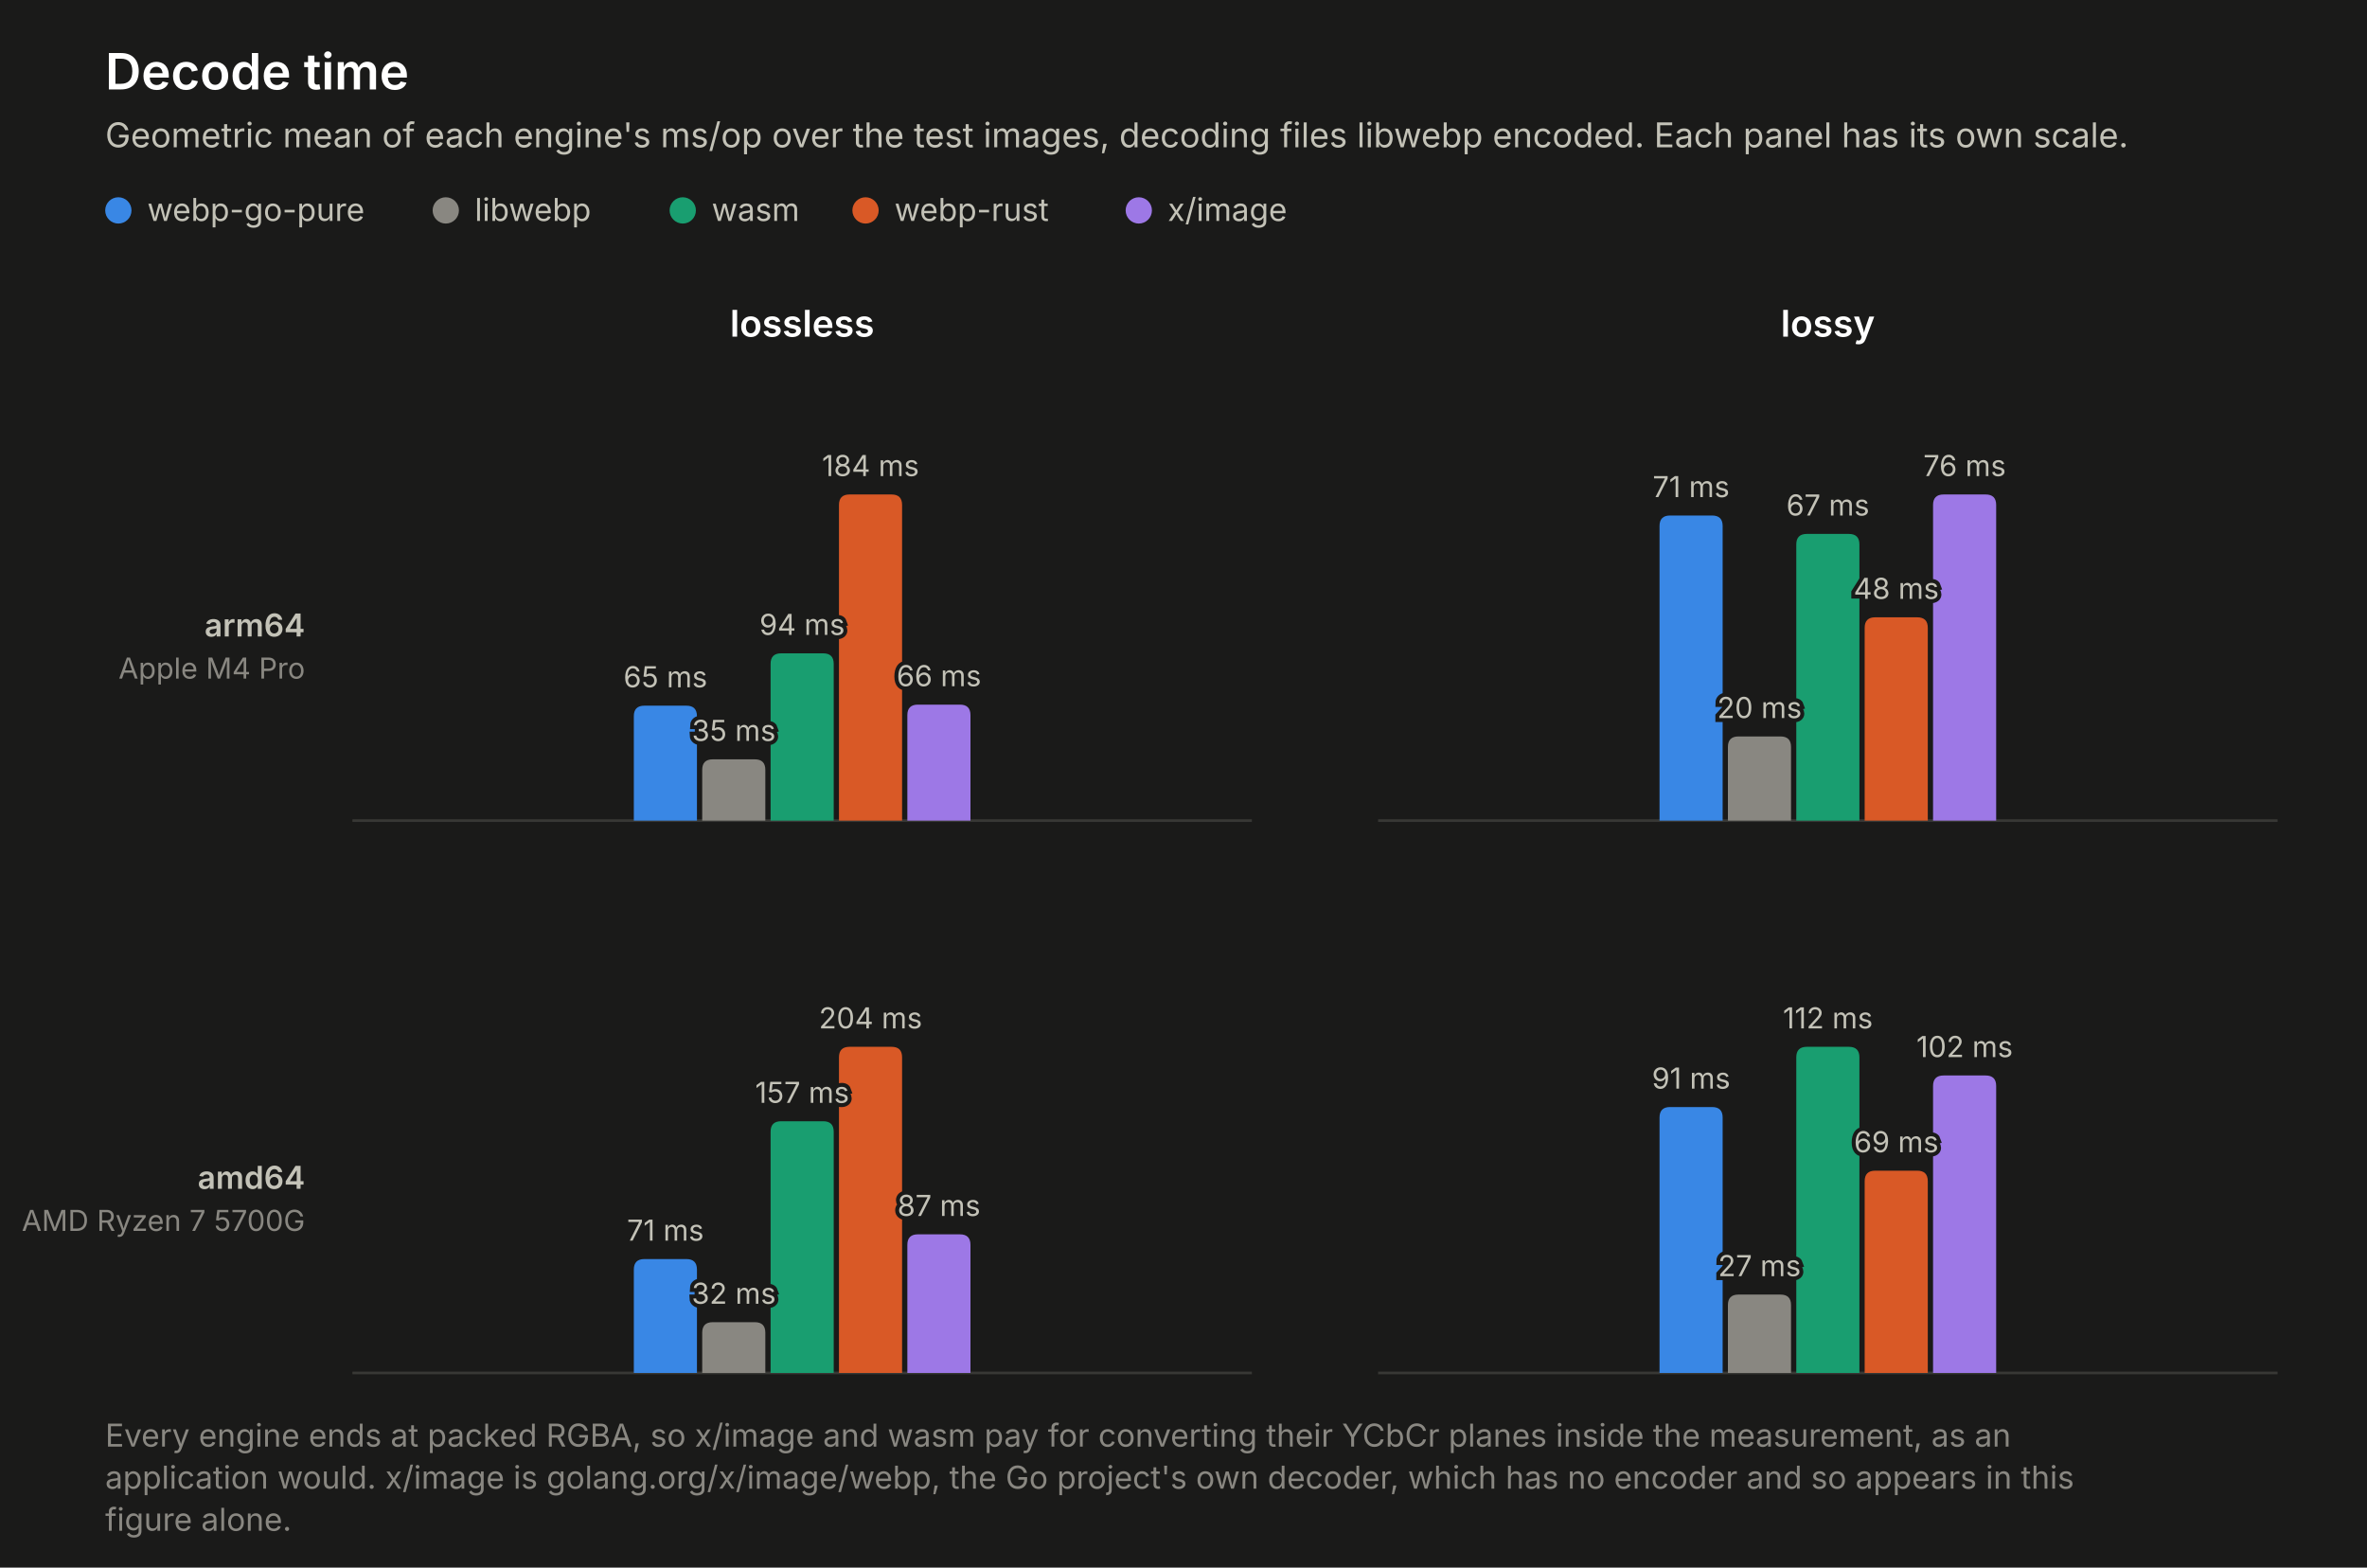
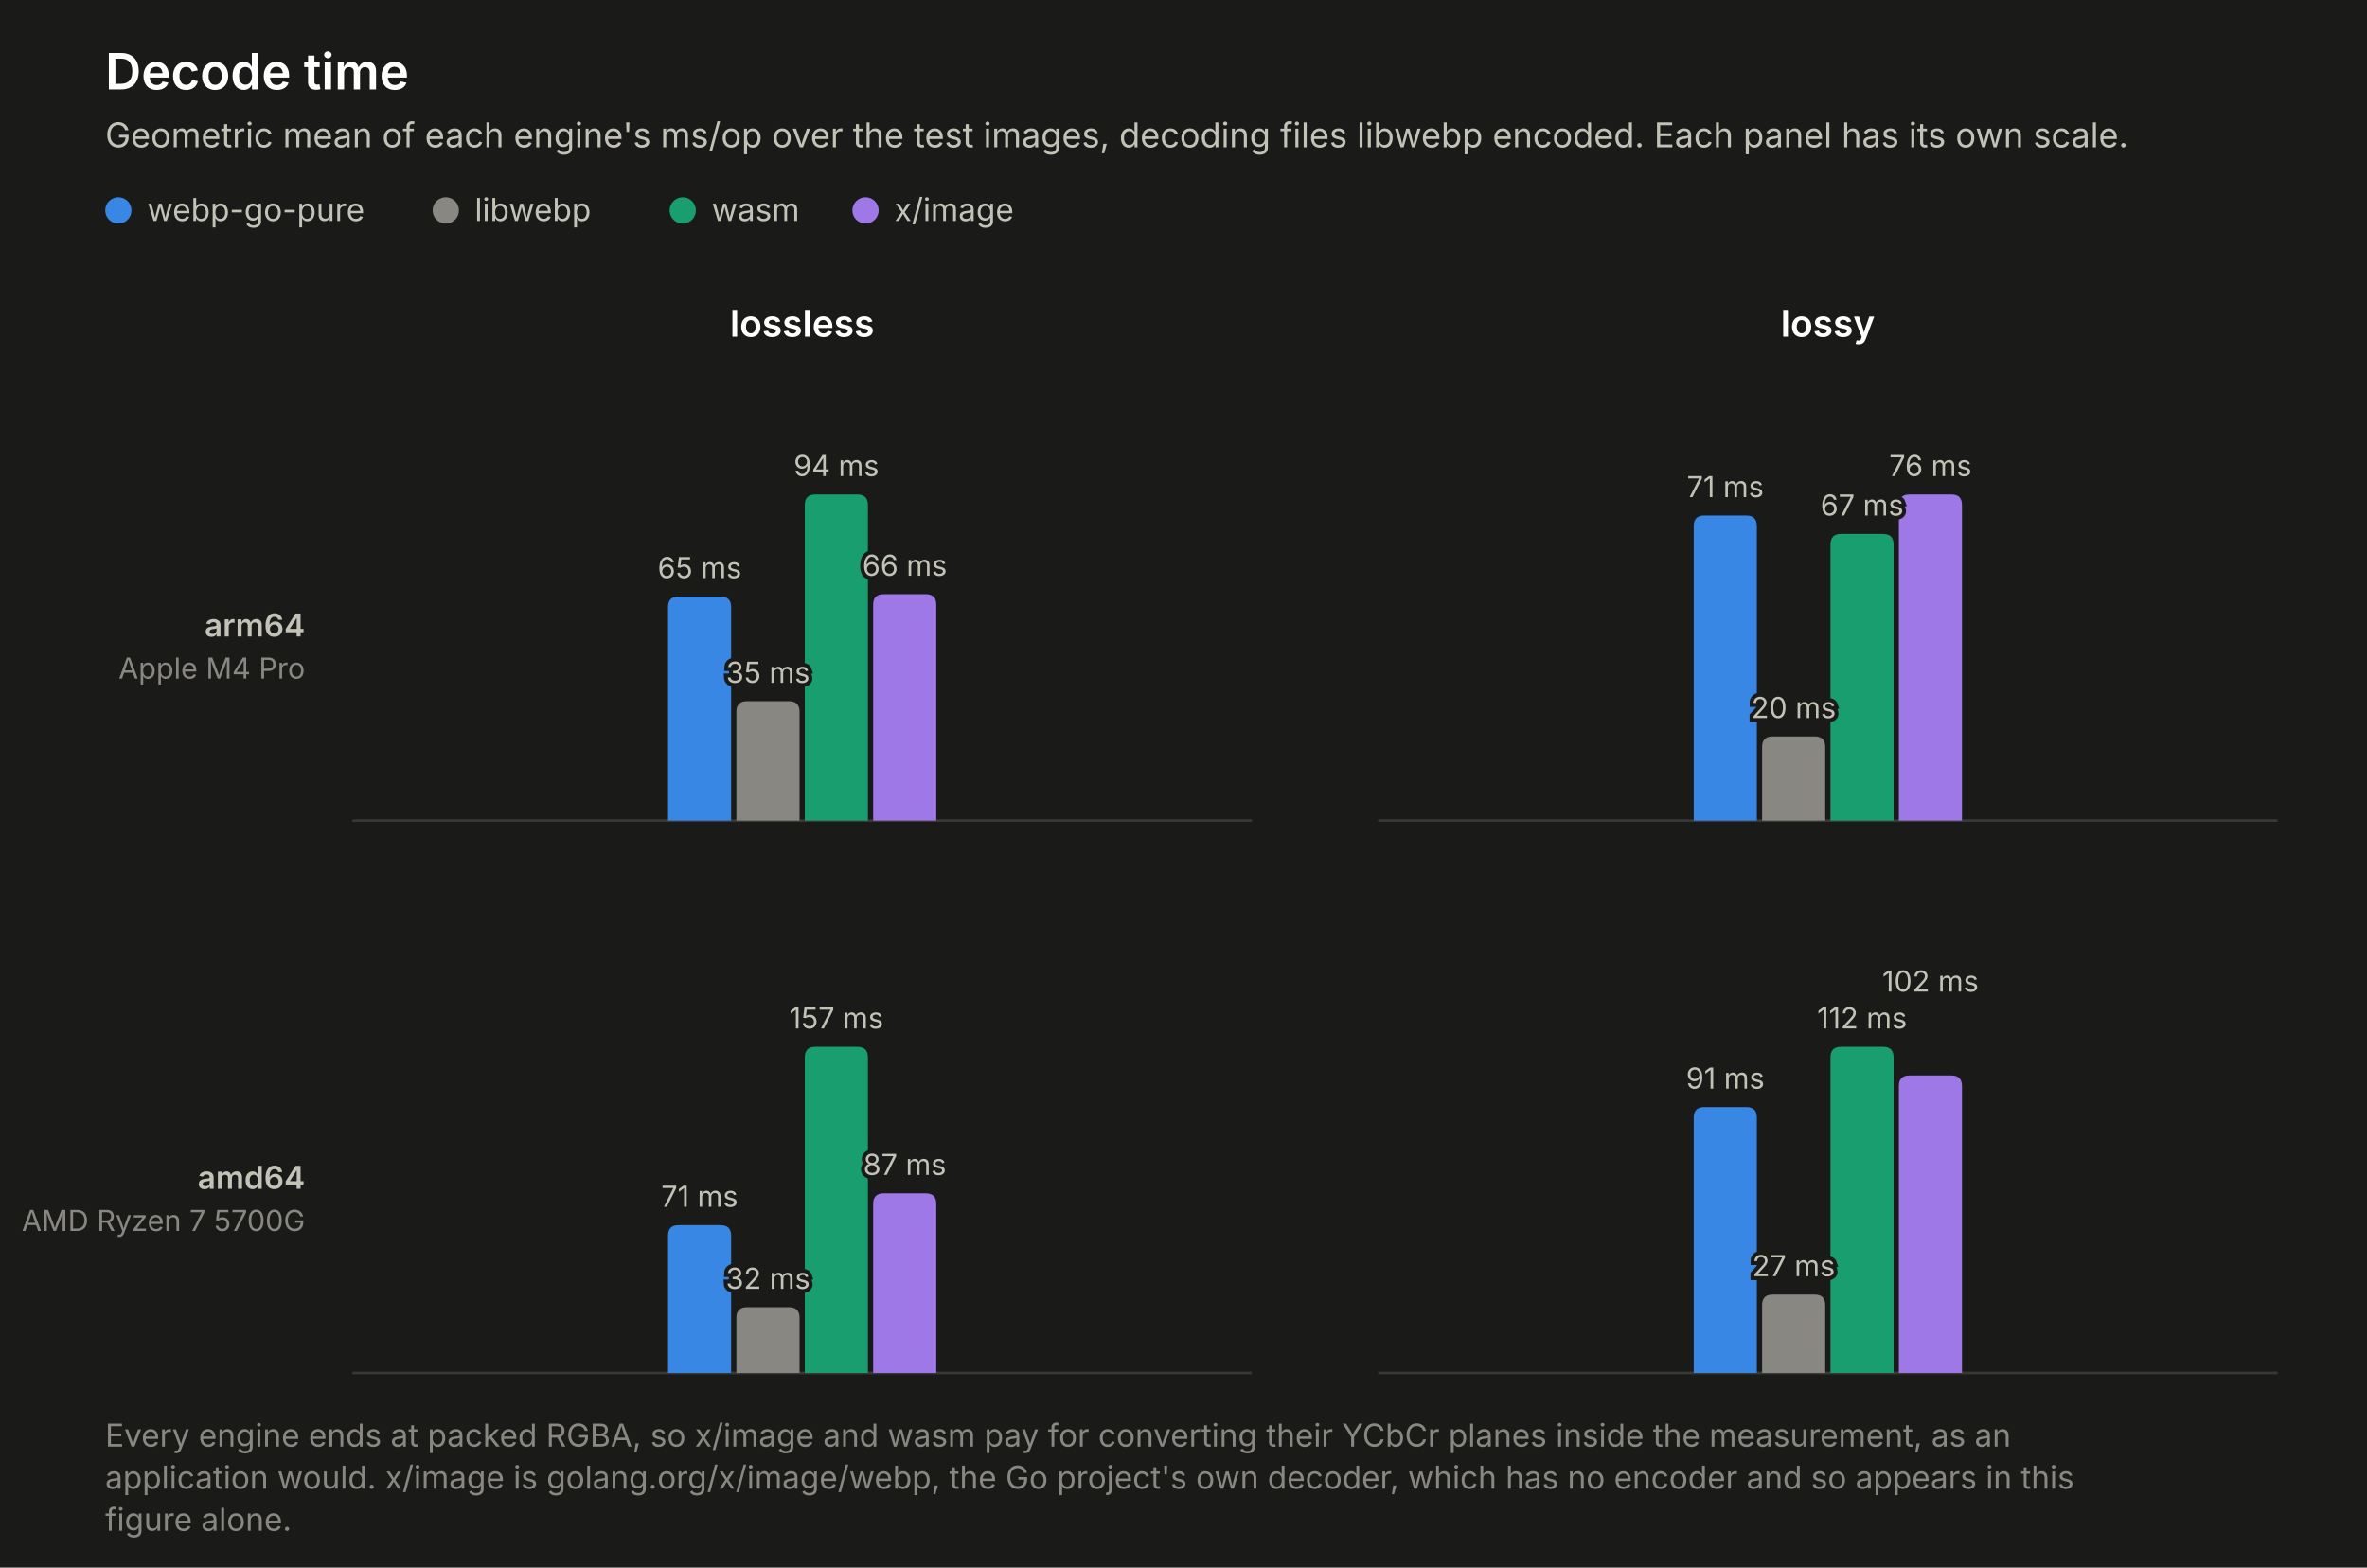
<svg xmlns="http://www.w3.org/2000/svg" width="900" height="596" viewBox="0 0 900 596" role="img">
  <rect width="900" height="596" fill="#1a1a19" />
  <text x="40.0" y="34.0" font-family="system-ui, -apple-system, &quot;Segoe UI&quot;, sans-serif" font-size="19" fill="#ffffff" text-anchor="start" font-weight="600">Decode time</text>
  <text x="40.0" y="56.0" font-family="system-ui, -apple-system, &quot;Segoe UI&quot;, sans-serif" font-size="13" fill="#c3c2b7" text-anchor="start">Geometric mean of each engine's ms/op over the test images, decoding files libwebp encoded. Each panel has its own scale.</text>
  <circle cx="45.0" cy="80.0" r="5.0" fill="#3987e5" />
  <text x="56.0" y="84.0" font-family="system-ui, -apple-system, &quot;Segoe UI&quot;, sans-serif" font-size="12" fill="#c3c2b7" text-anchor="start">webp-go-pure</text>
  <circle cx="169.5" cy="80.0" r="5.0" fill="#898781" />
  <text x="180.5" y="84.0" font-family="system-ui, -apple-system, &quot;Segoe UI&quot;, sans-serif" font-size="12" fill="#c3c2b7" text-anchor="start">libwebp</text>
  <circle cx="259.6" cy="80.0" r="5.0" fill="#199e70" />
  <text x="270.6" y="84.0" font-family="system-ui, -apple-system, &quot;Segoe UI&quot;, sans-serif" font-size="12" fill="#c3c2b7" text-anchor="start">wasm</text>
-   <circle cx="329.1" cy="80.0" r="5.0" fill="#d95926" />
-   <text x="340.1" y="84.0" font-family="system-ui, -apple-system, &quot;Segoe UI&quot;, sans-serif" font-size="12" fill="#c3c2b7" text-anchor="start">webp-rust</text>
-   <circle cx="433.0" cy="80.0" r="5.0" fill="#9d78e6" />
-   <text x="444.0" y="84.0" font-family="system-ui, -apple-system, &quot;Segoe UI&quot;, sans-serif" font-size="12" fill="#c3c2b7" text-anchor="start">x/image</text>
+   <circle cx="329.1" cy="80.0" r="5.0" fill="#9d78e6" />
+   <text x="340.1" y="84.0" font-family="system-ui, -apple-system, &quot;Segoe UI&quot;, sans-serif" font-size="12" fill="#c3c2b7" text-anchor="start">x/image</text>
  <text x="305.0" y="128.0" font-family="system-ui, -apple-system, &quot;Segoe UI&quot;, sans-serif" font-size="14" fill="#ffffff" text-anchor="middle" font-weight="600">lossless</text>
  <text x="695.0" y="128.0" font-family="system-ui, -apple-system, &quot;Segoe UI&quot;, sans-serif" font-size="14" fill="#ffffff" text-anchor="middle" font-weight="600">lossy</text>
  <text x="116.0" y="242.0" font-family="system-ui, -apple-system, &quot;Segoe UI&quot;, sans-serif" font-size="12" fill="#c3c2b7" text-anchor="end" font-weight="600">arm64</text>
  <text x="116.0" y="258.0" font-family="system-ui, -apple-system, &quot;Segoe UI&quot;, sans-serif" font-size="11" fill="#898781" text-anchor="end">Apple M4 Pro</text>
  <line x1="134.0" y1="312.0" x2="476.0" y2="312.0" stroke="#383835" stroke-width="1.0" />
-   <path d="M 241.0 312.0 L 241.0 272.3 Q 241.0 268.3 245.0 268.3 L 261.0 268.3 Q 265.0 268.3 265.0 272.3 L 265.0 312.0 Z" fill="#3987e5" />
-   <path d="M 267.0 312.0 L 267.0 292.7 Q 267.0 288.7 271.0 288.7 L 287.0 288.7 Q 291.0 288.7 291.0 292.7 L 291.0 312.0 Z" fill="#898781" />
-   <path d="M 293.0 312.0 L 293.0 252.4 Q 293.0 248.4 297.0 248.4 L 313.0 248.4 Q 317.0 248.4 317.0 252.4 L 317.0 312.0 Z" fill="#199e70" />
-   <path d="M 319.0 312.0 L 319.0 192.0 Q 319.0 188.0 323.0 188.0 L 339.0 188.0 Q 343.0 188.0 343.0 192.0 L 343.0 312.0 Z" fill="#d95926" />
-   <path d="M 345.0 312.0 L 345.0 271.9 Q 345.0 267.9 349.0 267.9 L 365.0 267.9 Q 369.0 267.9 369.0 271.9 L 369.0 312.0 Z" fill="#9d78e6" />
-   <text x="253.0" y="261.3" font-family="system-ui, -apple-system, &quot;Segoe UI&quot;, sans-serif" font-size="11" fill="#c3c2b7" text-anchor="middle" stroke="#1a1a19" stroke-width="3" paint-order="stroke" style="font-variant-numeric:tabular-nums">65 ms</text>
-   <text x="279.0" y="281.7" font-family="system-ui, -apple-system, &quot;Segoe UI&quot;, sans-serif" font-size="11" fill="#c3c2b7" text-anchor="middle" stroke="#1a1a19" stroke-width="3" paint-order="stroke" style="font-variant-numeric:tabular-nums">35 ms</text>
-   <text x="305.0" y="241.4" font-family="system-ui, -apple-system, &quot;Segoe UI&quot;, sans-serif" font-size="11" fill="#c3c2b7" text-anchor="middle" stroke="#1a1a19" stroke-width="3" paint-order="stroke" style="font-variant-numeric:tabular-nums">94 ms</text>
-   <text x="331.0" y="181.0" font-family="system-ui, -apple-system, &quot;Segoe UI&quot;, sans-serif" font-size="11" fill="#c3c2b7" text-anchor="middle" stroke="#1a1a19" stroke-width="3" paint-order="stroke" style="font-variant-numeric:tabular-nums">184 ms</text>
-   <text x="357.0" y="260.9" font-family="system-ui, -apple-system, &quot;Segoe UI&quot;, sans-serif" font-size="11" fill="#c3c2b7" text-anchor="middle" stroke="#1a1a19" stroke-width="3" paint-order="stroke" style="font-variant-numeric:tabular-nums">66 ms</text>
+   <path d="M 254.0 312.0 L 254.0 230.8 Q 254.0 226.8 258.0 226.8 L 274.0 226.8 Q 278.0 226.8 278.0 230.8 L 278.0 312.0 Z" fill="#3987e5" />
+   <path d="M 280.0 312.0 L 280.0 270.6 Q 280.0 266.6 284.0 266.6 L 300.0 266.6 Q 304.0 266.6 304.0 270.6 L 304.0 312.0 Z" fill="#898781" />
+   <path d="M 306.0 312.0 L 306.0 192.0 Q 306.0 188.0 310.0 188.0 L 326.0 188.0 Q 330.0 188.0 330.0 192.0 L 330.0 312.0 Z" fill="#199e70" />
+   <path d="M 332.0 312.0 L 332.0 229.9 Q 332.0 225.9 336.0 225.9 L 352.0 225.9 Q 356.0 225.9 356.0 229.9 L 356.0 312.0 Z" fill="#9d78e6" />
+   <text x="266.0" y="219.8" font-family="system-ui, -apple-system, &quot;Segoe UI&quot;, sans-serif" font-size="11" fill="#c3c2b7" text-anchor="middle" stroke="#1a1a19" stroke-width="3" paint-order="stroke" style="font-variant-numeric:tabular-nums">65 ms</text>
+   <text x="292.0" y="259.6" font-family="system-ui, -apple-system, &quot;Segoe UI&quot;, sans-serif" font-size="11" fill="#c3c2b7" text-anchor="middle" stroke="#1a1a19" stroke-width="3" paint-order="stroke" style="font-variant-numeric:tabular-nums">35 ms</text>
+   <text x="318.0" y="181.0" font-family="system-ui, -apple-system, &quot;Segoe UI&quot;, sans-serif" font-size="11" fill="#c3c2b7" text-anchor="middle" stroke="#1a1a19" stroke-width="3" paint-order="stroke" style="font-variant-numeric:tabular-nums">94 ms</text>
+   <text x="344.0" y="218.9" font-family="system-ui, -apple-system, &quot;Segoe UI&quot;, sans-serif" font-size="11" fill="#c3c2b7" text-anchor="middle" stroke="#1a1a19" stroke-width="3" paint-order="stroke" style="font-variant-numeric:tabular-nums">66 ms</text>
  <line x1="524.0" y1="312.0" x2="866.0" y2="312.0" stroke="#383835" stroke-width="1.0" />
-   <path d="M 631.0 312.0 L 631.0 200.0 Q 631.0 196.0 635.0 196.0 L 651.0 196.0 Q 655.0 196.0 655.0 200.0 L 655.0 312.0 Z" fill="#3987e5" />
-   <path d="M 657.0 312.0 L 657.0 284.0 Q 657.0 280.0 661.0 280.0 L 677.0 280.0 Q 681.0 280.0 681.0 284.0 L 681.0 312.0 Z" fill="#898781" />
-   <path d="M 683.0 312.0 L 683.0 207.0 Q 683.0 203.0 687.0 203.0 L 703.0 203.0 Q 707.0 203.0 707.0 207.0 L 707.0 312.0 Z" fill="#199e70" />
-   <path d="M 709.0 312.0 L 709.0 238.7 Q 709.0 234.7 713.0 234.7 L 729.0 234.7 Q 733.0 234.7 733.0 238.7 L 733.0 312.0 Z" fill="#d95926" />
-   <path d="M 735.0 312.0 L 735.0 192.0 Q 735.0 188.0 739.0 188.0 L 755.0 188.0 Q 759.0 188.0 759.0 192.0 L 759.0 312.0 Z" fill="#9d78e6" />
-   <text x="643.0" y="189.0" font-family="system-ui, -apple-system, &quot;Segoe UI&quot;, sans-serif" font-size="11" fill="#c3c2b7" text-anchor="middle" stroke="#1a1a19" stroke-width="3" paint-order="stroke" style="font-variant-numeric:tabular-nums">71 ms</text>
-   <text x="669.0" y="273.0" font-family="system-ui, -apple-system, &quot;Segoe UI&quot;, sans-serif" font-size="11" fill="#c3c2b7" text-anchor="middle" stroke="#1a1a19" stroke-width="3" paint-order="stroke" style="font-variant-numeric:tabular-nums">20 ms</text>
-   <text x="695.0" y="196.0" font-family="system-ui, -apple-system, &quot;Segoe UI&quot;, sans-serif" font-size="11" fill="#c3c2b7" text-anchor="middle" stroke="#1a1a19" stroke-width="3" paint-order="stroke" style="font-variant-numeric:tabular-nums">67 ms</text>
-   <text x="721.0" y="227.7" font-family="system-ui, -apple-system, &quot;Segoe UI&quot;, sans-serif" font-size="11" fill="#c3c2b7" text-anchor="middle" stroke="#1a1a19" stroke-width="3" paint-order="stroke" style="font-variant-numeric:tabular-nums">48 ms</text>
-   <text x="747.0" y="181.0" font-family="system-ui, -apple-system, &quot;Segoe UI&quot;, sans-serif" font-size="11" fill="#c3c2b7" text-anchor="middle" stroke="#1a1a19" stroke-width="3" paint-order="stroke" style="font-variant-numeric:tabular-nums">76 ms</text>
+   <path d="M 644.0 312.0 L 644.0 200.0 Q 644.0 196.0 648.0 196.0 L 664.0 196.0 Q 668.0 196.0 668.0 200.0 L 668.0 312.0 Z" fill="#3987e5" />
+   <path d="M 670.0 312.0 L 670.0 284.0 Q 670.0 280.0 674.0 280.0 L 690.0 280.0 Q 694.0 280.0 694.0 284.0 L 694.0 312.0 Z" fill="#898781" />
+   <path d="M 696.0 312.0 L 696.0 207.0 Q 696.0 203.0 700.0 203.0 L 716.0 203.0 Q 720.0 203.0 720.0 207.0 L 720.0 312.0 Z" fill="#199e70" />
+   <path d="M 722.0 312.0 L 722.0 192.0 Q 722.0 188.0 726.0 188.0 L 742.0 188.0 Q 746.0 188.0 746.0 192.0 L 746.0 312.0 Z" fill="#9d78e6" />
+   <text x="656.0" y="189.0" font-family="system-ui, -apple-system, &quot;Segoe UI&quot;, sans-serif" font-size="11" fill="#c3c2b7" text-anchor="middle" stroke="#1a1a19" stroke-width="3" paint-order="stroke" style="font-variant-numeric:tabular-nums">71 ms</text>
+   <text x="682.0" y="273.0" font-family="system-ui, -apple-system, &quot;Segoe UI&quot;, sans-serif" font-size="11" fill="#c3c2b7" text-anchor="middle" stroke="#1a1a19" stroke-width="3" paint-order="stroke" style="font-variant-numeric:tabular-nums">20 ms</text>
+   <text x="708.0" y="196.0" font-family="system-ui, -apple-system, &quot;Segoe UI&quot;, sans-serif" font-size="11" fill="#c3c2b7" text-anchor="middle" stroke="#1a1a19" stroke-width="3" paint-order="stroke" style="font-variant-numeric:tabular-nums">67 ms</text>
+   <text x="734.0" y="181.0" font-family="system-ui, -apple-system, &quot;Segoe UI&quot;, sans-serif" font-size="11" fill="#c3c2b7" text-anchor="middle" stroke="#1a1a19" stroke-width="3" paint-order="stroke" style="font-variant-numeric:tabular-nums">76 ms</text>
  <text x="116.0" y="452.0" font-family="system-ui, -apple-system, &quot;Segoe UI&quot;, sans-serif" font-size="12" fill="#c3c2b7" text-anchor="end" font-weight="600">amd64</text>
  <text x="116.0" y="468.0" font-family="system-ui, -apple-system, &quot;Segoe UI&quot;, sans-serif" font-size="11" fill="#898781" text-anchor="end">AMD Ryzen 7 5700G</text>
  <line x1="134.0" y1="522.0" x2="476.0" y2="522.0" stroke="#383835" stroke-width="1.0" />
-   <path d="M 241.0 522.0 L 241.0 482.7 Q 241.0 478.7 245.0 478.7 L 261.0 478.7 Q 265.0 478.7 265.0 482.7 L 265.0 522.0 Z" fill="#3987e5" />
-   <path d="M 267.0 522.0 L 267.0 506.7 Q 267.0 502.7 271.0 502.7 L 287.0 502.7 Q 291.0 502.7 291.0 506.7 L 291.0 522.0 Z" fill="#898781" />
-   <path d="M 293.0 522.0 L 293.0 430.3 Q 293.0 426.3 297.0 426.3 L 313.0 426.3 Q 317.0 426.3 317.0 430.3 L 317.0 522.0 Z" fill="#199e70" />
-   <path d="M 319.0 522.0 L 319.0 402.0 Q 319.0 398.0 323.0 398.0 L 339.0 398.0 Q 343.0 398.0 343.0 402.0 L 343.0 522.0 Z" fill="#d95926" />
-   <path d="M 345.0 522.0 L 345.0 473.3 Q 345.0 469.3 349.0 469.3 L 365.0 469.3 Q 369.0 469.3 369.0 473.3 L 369.0 522.0 Z" fill="#9d78e6" />
-   <text x="253.0" y="471.7" font-family="system-ui, -apple-system, &quot;Segoe UI&quot;, sans-serif" font-size="11" fill="#c3c2b7" text-anchor="middle" stroke="#1a1a19" stroke-width="3" paint-order="stroke" style="font-variant-numeric:tabular-nums">71 ms</text>
-   <text x="279.0" y="495.7" font-family="system-ui, -apple-system, &quot;Segoe UI&quot;, sans-serif" font-size="11" fill="#c3c2b7" text-anchor="middle" stroke="#1a1a19" stroke-width="3" paint-order="stroke" style="font-variant-numeric:tabular-nums">32 ms</text>
-   <text x="305.0" y="419.3" font-family="system-ui, -apple-system, &quot;Segoe UI&quot;, sans-serif" font-size="11" fill="#c3c2b7" text-anchor="middle" stroke="#1a1a19" stroke-width="3" paint-order="stroke" style="font-variant-numeric:tabular-nums">157 ms</text>
-   <text x="331.0" y="391.0" font-family="system-ui, -apple-system, &quot;Segoe UI&quot;, sans-serif" font-size="11" fill="#c3c2b7" text-anchor="middle" stroke="#1a1a19" stroke-width="3" paint-order="stroke" style="font-variant-numeric:tabular-nums">204 ms</text>
-   <text x="357.0" y="462.3" font-family="system-ui, -apple-system, &quot;Segoe UI&quot;, sans-serif" font-size="11" fill="#c3c2b7" text-anchor="middle" stroke="#1a1a19" stroke-width="3" paint-order="stroke" style="font-variant-numeric:tabular-nums">87 ms</text>
+   <path d="M 254.0 522.0 L 254.0 469.8 Q 254.0 465.8 258.0 465.8 L 274.0 465.8 Q 278.0 465.8 278.0 469.8 L 278.0 522.0 Z" fill="#3987e5" />
+   <path d="M 280.0 522.0 L 280.0 501.0 Q 280.0 497.0 284.0 497.0 L 300.0 497.0 Q 304.0 497.0 304.0 501.0 L 304.0 522.0 Z" fill="#898781" />
+   <path d="M 306.0 522.0 L 306.0 402.0 Q 306.0 398.0 310.0 398.0 L 326.0 398.0 Q 330.0 398.0 330.0 402.0 L 330.0 522.0 Z" fill="#199e70" />
+   <path d="M 332.0 522.0 L 332.0 457.7 Q 332.0 453.7 336.0 453.7 L 352.0 453.7 Q 356.0 453.7 356.0 457.7 L 356.0 522.0 Z" fill="#9d78e6" />
+   <text x="266.0" y="458.8" font-family="system-ui, -apple-system, &quot;Segoe UI&quot;, sans-serif" font-size="11" fill="#c3c2b7" text-anchor="middle" stroke="#1a1a19" stroke-width="3" paint-order="stroke" style="font-variant-numeric:tabular-nums">71 ms</text>
+   <text x="292.0" y="490.0" font-family="system-ui, -apple-system, &quot;Segoe UI&quot;, sans-serif" font-size="11" fill="#c3c2b7" text-anchor="middle" stroke="#1a1a19" stroke-width="3" paint-order="stroke" style="font-variant-numeric:tabular-nums">32 ms</text>
+   <text x="318.0" y="391.0" font-family="system-ui, -apple-system, &quot;Segoe UI&quot;, sans-serif" font-size="11" fill="#c3c2b7" text-anchor="middle" stroke="#1a1a19" stroke-width="3" paint-order="stroke" style="font-variant-numeric:tabular-nums">157 ms</text>
+   <text x="344.0" y="446.7" font-family="system-ui, -apple-system, &quot;Segoe UI&quot;, sans-serif" font-size="11" fill="#c3c2b7" text-anchor="middle" stroke="#1a1a19" stroke-width="3" paint-order="stroke" style="font-variant-numeric:tabular-nums">87 ms</text>
  <line x1="524.0" y1="522.0" x2="866.0" y2="522.0" stroke="#383835" stroke-width="1.0" />
-   <path d="M 631.0 522.0 L 631.0 424.9 Q 631.0 420.9 635.0 420.9 L 651.0 420.9 Q 655.0 420.9 655.0 424.9 L 655.0 522.0 Z" fill="#3987e5" />
-   <path d="M 657.0 522.0 L 657.0 496.2 Q 657.0 492.2 661.0 492.2 L 677.0 492.2 Q 681.0 492.2 681.0 496.2 L 681.0 522.0 Z" fill="#898781" />
-   <path d="M 683.0 522.0 L 683.0 402.0 Q 683.0 398.0 687.0 398.0 L 703.0 398.0 Q 707.0 398.0 707.0 402.0 L 707.0 522.0 Z" fill="#199e70" />
-   <path d="M 709.0 522.0 L 709.0 449.1 Q 709.0 445.1 713.0 445.1 L 729.0 445.1 Q 733.0 445.1 733.0 449.1 L 733.0 522.0 Z" fill="#d95926" />
-   <path d="M 735.0 522.0 L 735.0 412.9 Q 735.0 408.9 739.0 408.9 L 755.0 408.9 Q 759.0 408.9 759.0 412.9 L 759.0 522.0 Z" fill="#9d78e6" />
-   <text x="643.0" y="413.9" font-family="system-ui, -apple-system, &quot;Segoe UI&quot;, sans-serif" font-size="11" fill="#c3c2b7" text-anchor="middle" stroke="#1a1a19" stroke-width="3" paint-order="stroke" style="font-variant-numeric:tabular-nums">91 ms</text>
-   <text x="669.0" y="485.2" font-family="system-ui, -apple-system, &quot;Segoe UI&quot;, sans-serif" font-size="11" fill="#c3c2b7" text-anchor="middle" stroke="#1a1a19" stroke-width="3" paint-order="stroke" style="font-variant-numeric:tabular-nums">27 ms</text>
-   <text x="695.0" y="391.0" font-family="system-ui, -apple-system, &quot;Segoe UI&quot;, sans-serif" font-size="11" fill="#c3c2b7" text-anchor="middle" stroke="#1a1a19" stroke-width="3" paint-order="stroke" style="font-variant-numeric:tabular-nums">112 ms</text>
-   <text x="721.0" y="438.1" font-family="system-ui, -apple-system, &quot;Segoe UI&quot;, sans-serif" font-size="11" fill="#c3c2b7" text-anchor="middle" stroke="#1a1a19" stroke-width="3" paint-order="stroke" style="font-variant-numeric:tabular-nums">69 ms</text>
-   <text x="747.0" y="401.9" font-family="system-ui, -apple-system, &quot;Segoe UI&quot;, sans-serif" font-size="11" fill="#c3c2b7" text-anchor="middle" stroke="#1a1a19" stroke-width="3" paint-order="stroke" style="font-variant-numeric:tabular-nums">102 ms</text>
+   <path d="M 644.0 522.0 L 644.0 424.9 Q 644.0 420.9 648.0 420.9 L 664.0 420.9 Q 668.0 420.9 668.0 424.9 L 668.0 522.0 Z" fill="#3987e5" />
+   <path d="M 670.0 522.0 L 670.0 496.2 Q 670.0 492.2 674.0 492.2 L 690.0 492.2 Q 694.0 492.2 694.0 496.2 L 694.0 522.0 Z" fill="#898781" />
+   <path d="M 696.0 522.0 L 696.0 402.0 Q 696.0 398.0 700.0 398.0 L 716.0 398.0 Q 720.0 398.0 720.0 402.0 L 720.0 522.0 Z" fill="#199e70" />
+   <path d="M 722.0 522.0 L 722.0 412.9 Q 722.0 408.9 726.0 408.9 L 742.0 408.9 Q 746.0 408.9 746.0 412.9 L 746.0 522.0 Z" fill="#9d78e6" />
+   <text x="656.0" y="413.9" font-family="system-ui, -apple-system, &quot;Segoe UI&quot;, sans-serif" font-size="11" fill="#c3c2b7" text-anchor="middle" stroke="#1a1a19" stroke-width="3" paint-order="stroke" style="font-variant-numeric:tabular-nums">91 ms</text>
+   <text x="682.0" y="485.2" font-family="system-ui, -apple-system, &quot;Segoe UI&quot;, sans-serif" font-size="11" fill="#c3c2b7" text-anchor="middle" stroke="#1a1a19" stroke-width="3" paint-order="stroke" style="font-variant-numeric:tabular-nums">27 ms</text>
+   <text x="708.0" y="391.0" font-family="system-ui, -apple-system, &quot;Segoe UI&quot;, sans-serif" font-size="11" fill="#c3c2b7" text-anchor="middle" stroke="#1a1a19" stroke-width="3" paint-order="stroke" style="font-variant-numeric:tabular-nums">112 ms</text>
+   <text x="734.0" y="377.0" font-family="system-ui, -apple-system, &quot;Segoe UI&quot;, sans-serif" font-size="11" fill="#c3c2b7" text-anchor="middle" stroke="#1a1a19" stroke-width="3" paint-order="stroke" style="font-variant-numeric:tabular-nums">102 ms</text>
  <text x="40.0" y="550.0" font-family="system-ui, -apple-system, &quot;Segoe UI&quot;, sans-serif" font-size="12" fill="#898781" text-anchor="start">Every engine ends at packed RGBA, so x/image and wasm pay for converting their YCbCr planes inside the measurement, as an</text>
  <text x="40.0" y="566.0" font-family="system-ui, -apple-system, &quot;Segoe UI&quot;, sans-serif" font-size="12" fill="#898781" text-anchor="start">application would. x/image is golang.org/x/image/webp, the Go project's own decoder, which has no encoder and so appears in this</text>
  <text x="40.0" y="582.0" font-family="system-ui, -apple-system, &quot;Segoe UI&quot;, sans-serif" font-size="12" fill="#898781" text-anchor="start">figure alone.</text>
</svg>
